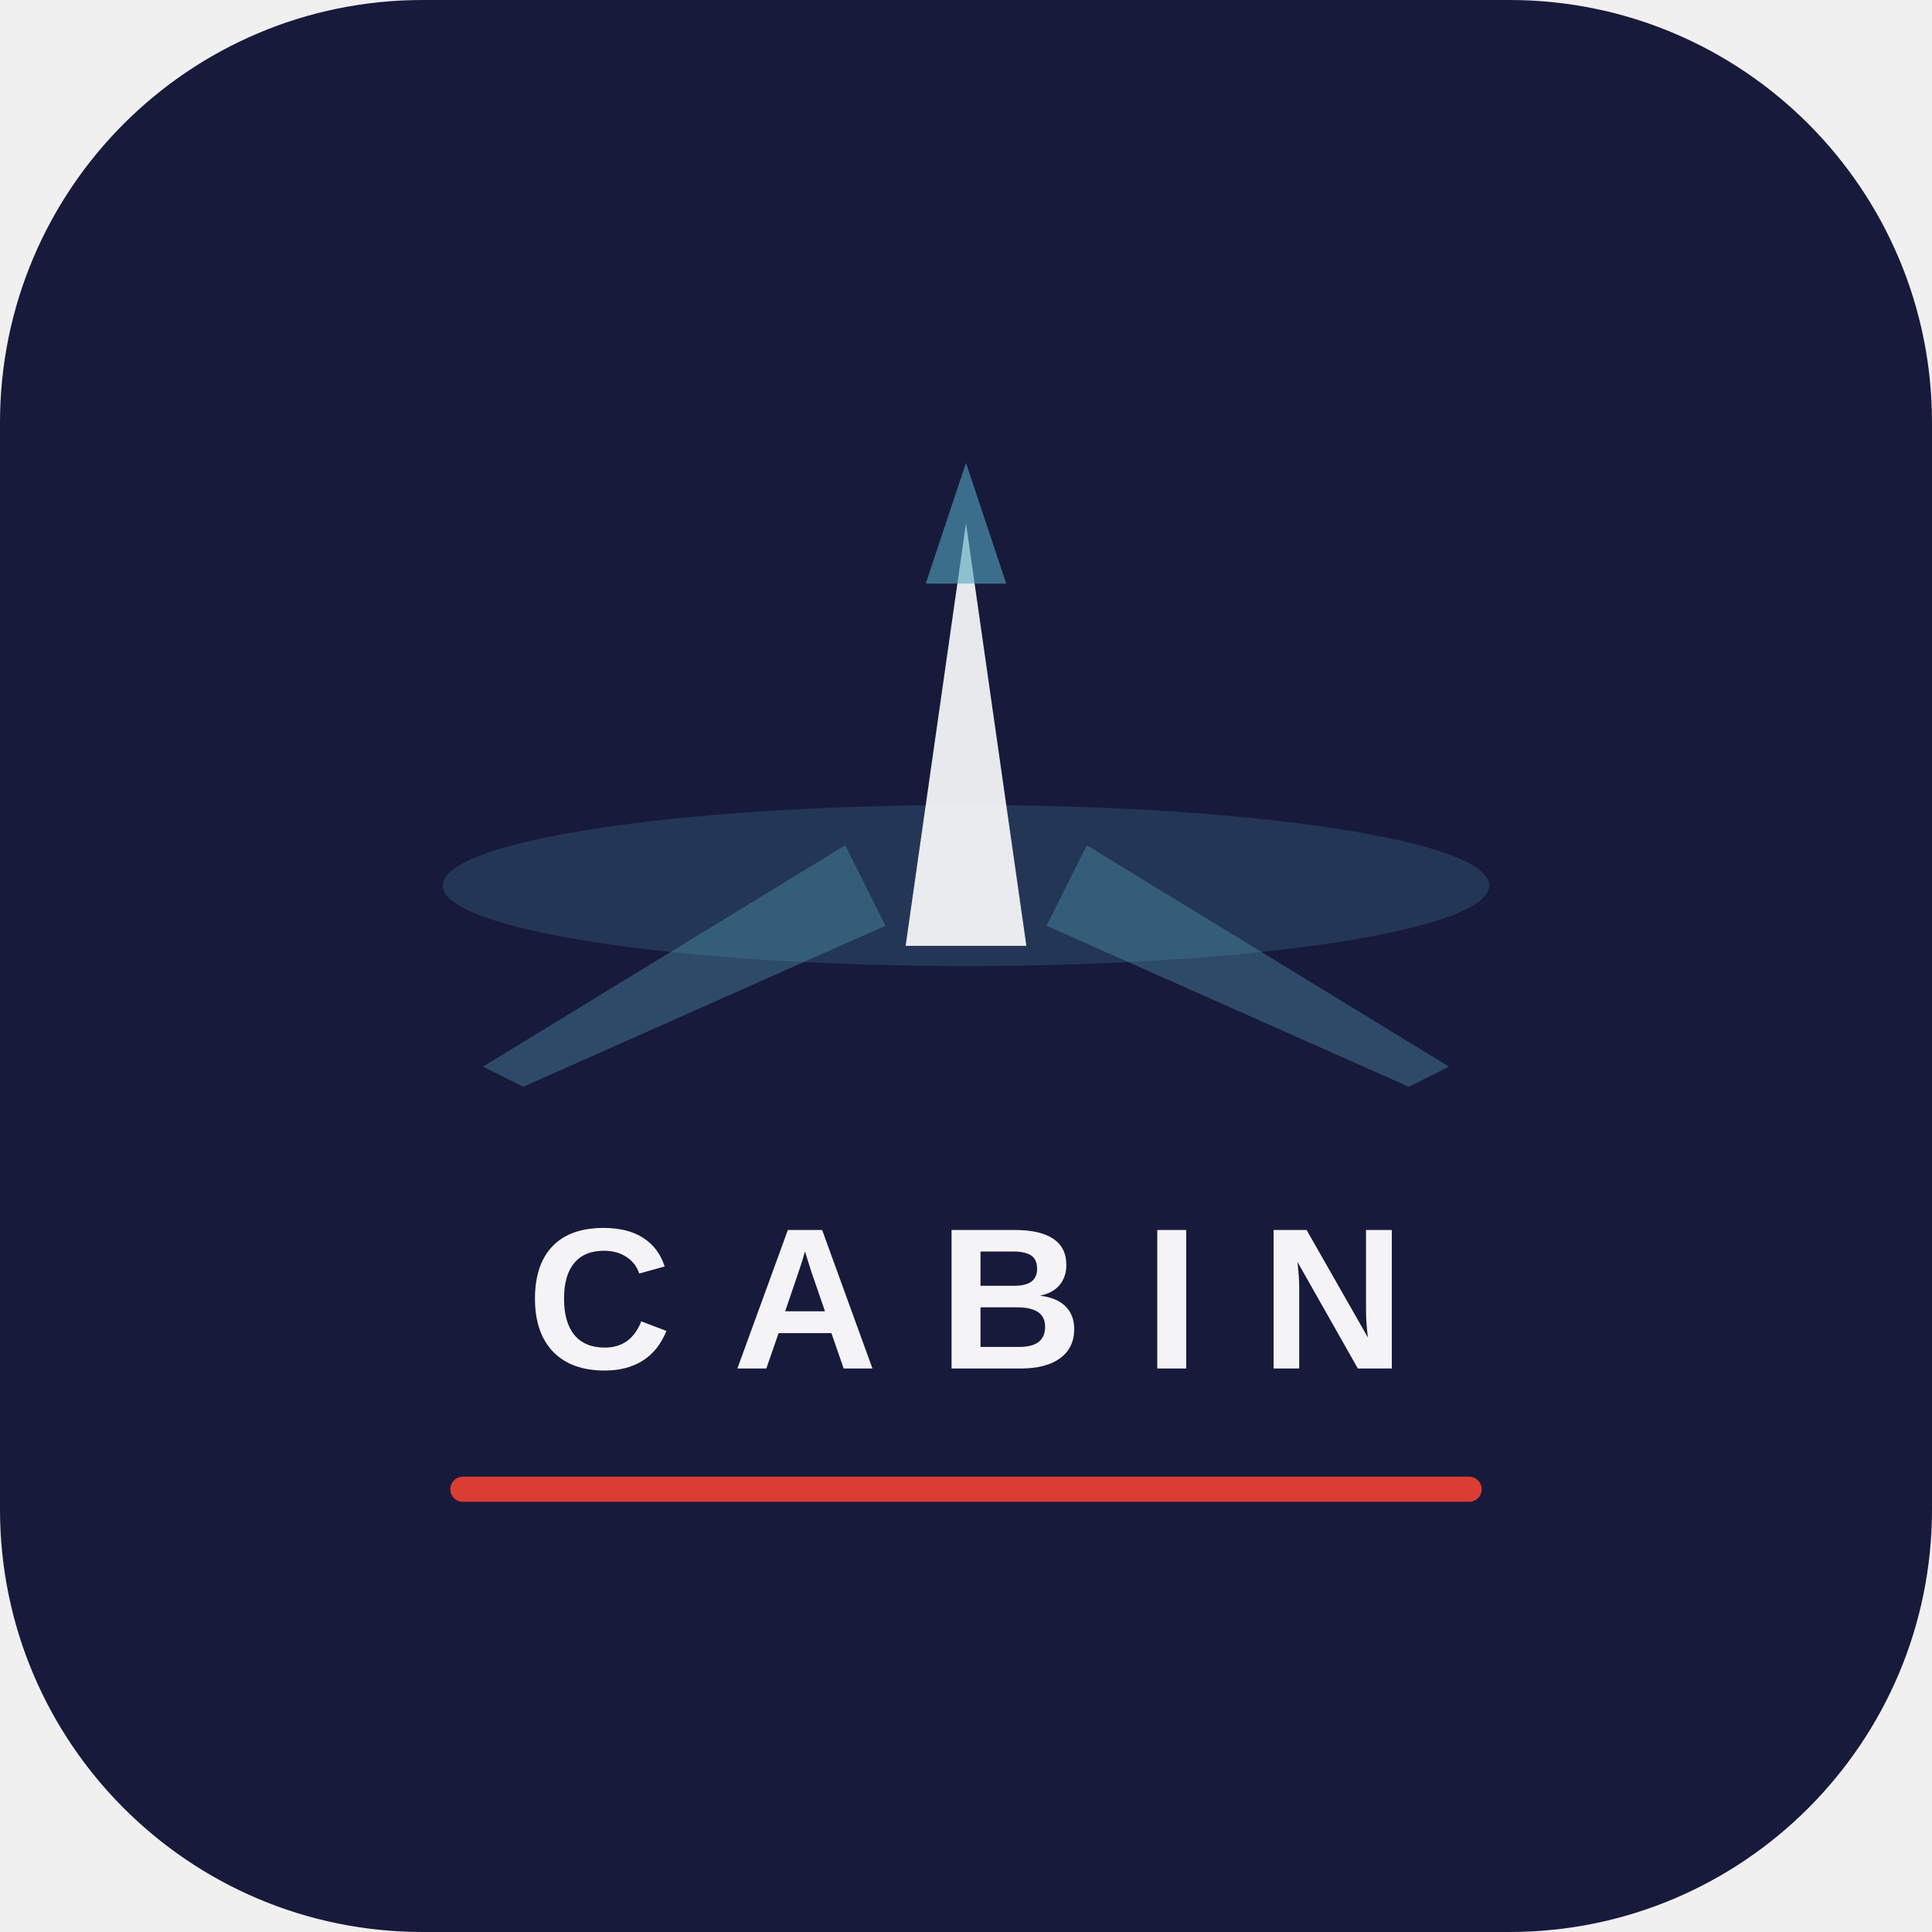
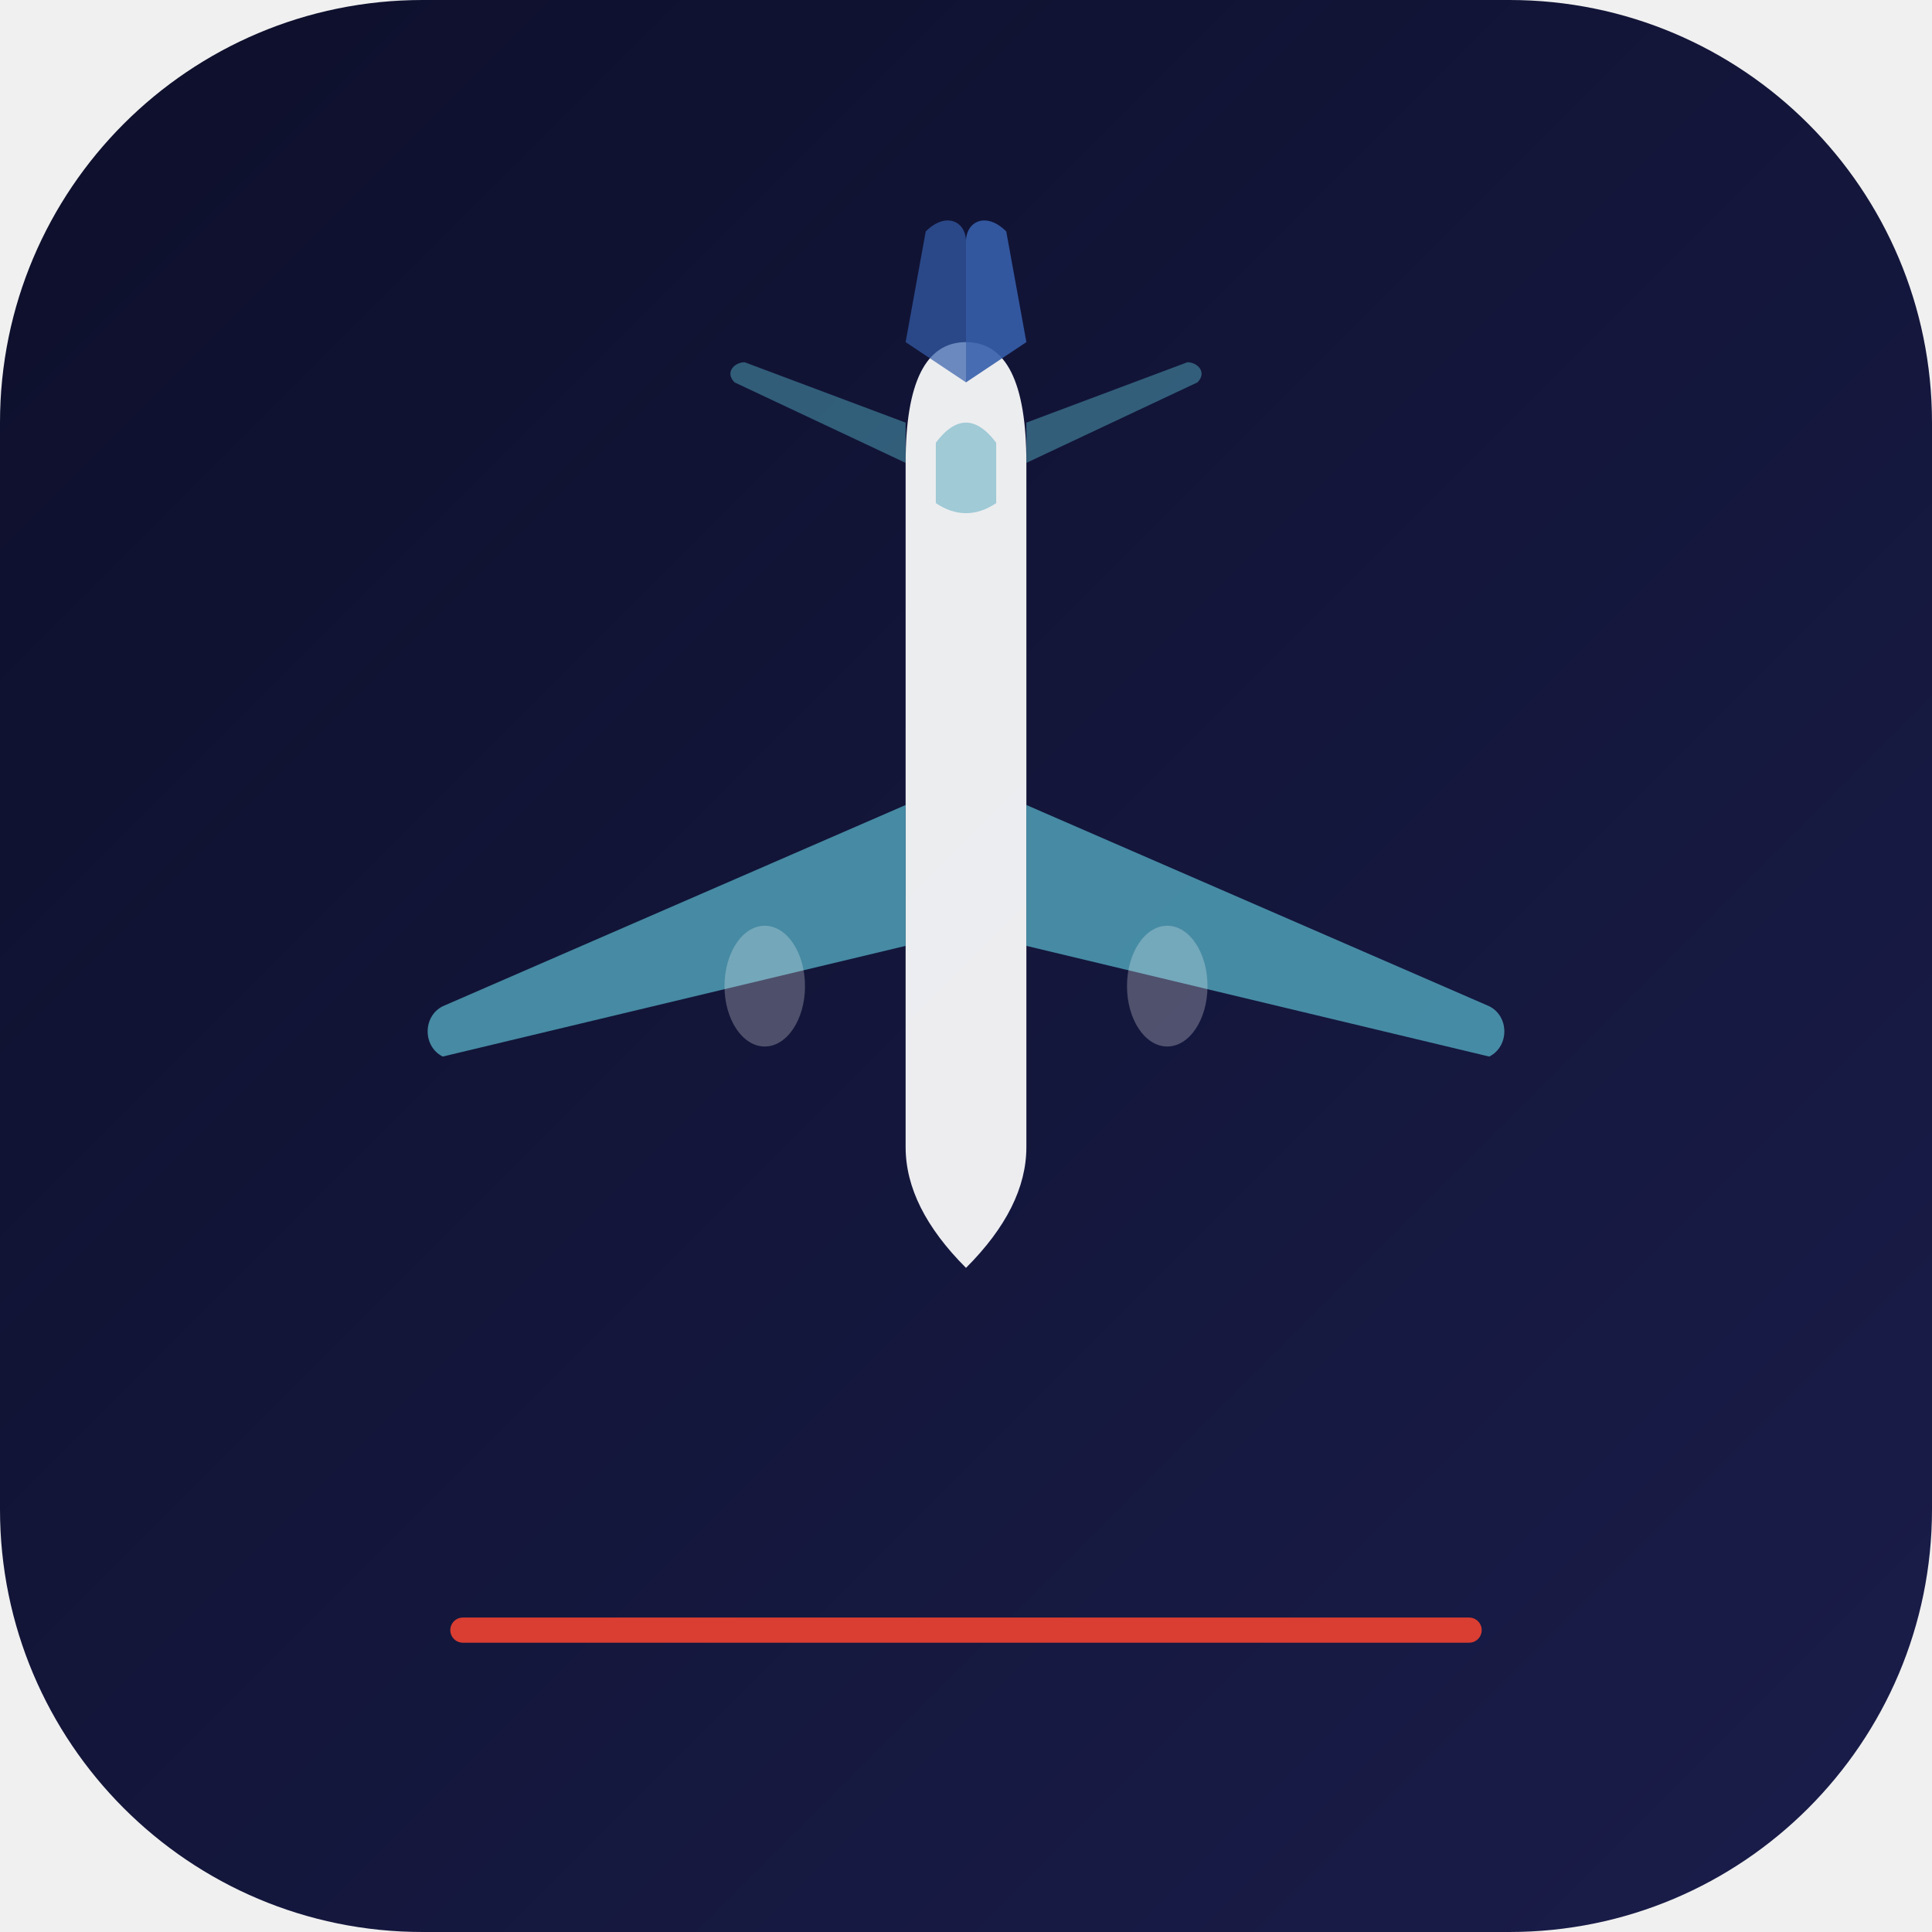
<svg xmlns="http://www.w3.org/2000/svg" width="192" height="192" viewBox="0 0 192 192">
-   <rect width="192" height="192" rx="42" fill="#181A3B" />
-   <g transform="translate(96,88)">
-     <ellipse cx="0" cy="0" rx="52" ry="8" fill="#52A7BE" opacity="0.2" />
-     <path d="M-12,-4 L-48,18 L-44,20 L-8,4 Z" fill="#52A7BE" opacity="0.35" />
-     <path d="M12,-4 L48,18 L44,20 L8,4 Z" fill="#52A7BE" opacity="0.35" />
-     <path d="M-6,6 L0,-36 L6,6 Z" fill="white" opacity="0.9" />
-     <path d="M-4,-30 L0,-42 L4,-30" fill="#52A7BE" opacity="0.6" />
+   <defs>
+     <linearGradient id="bg" x1="0" y1="0" x2="1" y2="1">
+       <stop offset="0%" stop-color="#0d0f2b" />
+       <stop offset="100%" stop-color="#1a1d4a" />
+     </linearGradient>
+   </defs>
+   <rect width="192" height="192" rx="42" fill="url(#bg)" />
+   <g transform="translate(96, 86)">
+     <path d="M0,-52 C4,-52 6,-48 6,-40 L6,28 C6,32 4,36 0,40 C-4,36 -6,32 -6,28 L-6,-40 C-6,-48 -4,-52 0,-52Z" fill="white" opacity="0.92" />
+     <path d="M6,-6 L52,14 C54,15 54,18 52,19 L6,8Z" fill="#52A7BE" opacity="0.8" />
+     <path d="M-6,-6 L-52,14 C-54,15 -54,18 -52,19 L-6,8Z" fill="#52A7BE" opacity="0.8" />
+     <path d="M0,-52 L0,-62 C0,-64 2,-65 4,-63 L6,-52 L0,-48Z" fill="#355EAB" opacity="0.9" />
+     <path d="M0,-52 L0,-62 C0,-64 -2,-65 -4,-63 L-6,-52 L0,-48Z" fill="#355EAB" opacity="0.7" />
+     <path d="M6,-44 L22,-50 C23,-50 24,-49 23,-48 L6,-40Z" fill="#52A7BE" opacity="0.5" />
+     <path d="M-6,-44 L-22,-50 C-23,-50 -24,-49 -23,-48 L-6,-40Z" fill="#52A7BE" opacity="0.5" />
+     <ellipse cx="20" cy="12" rx="4" ry="6" fill="white" opacity="0.25" />
+     <ellipse cx="-20" cy="12" rx="4" ry="6" fill="white" opacity="0.25" />
+     <path d="M-3,-42 Q0,-46 3,-42 L3,-36 Q0,-34 -3,-36Z" fill="#52A7BE" opacity="0.5" />
  </g>
-   <text x="96" y="136" text-anchor="middle" font-family="Arial,Helvetica,sans-serif" font-size="20" font-weight="700" fill="white" letter-spacing="6" opacity="0.95">CABIN</text>
-   <line x1="46" y1="148" x2="146" y2="148" stroke="#DA3D32" stroke-width="2.5" stroke-linecap="round" />
+   <line x1="46" y1="162" x2="146" y2="162" stroke="#DA3D32" stroke-width="2.5" stroke-linecap="round" />
</svg>
